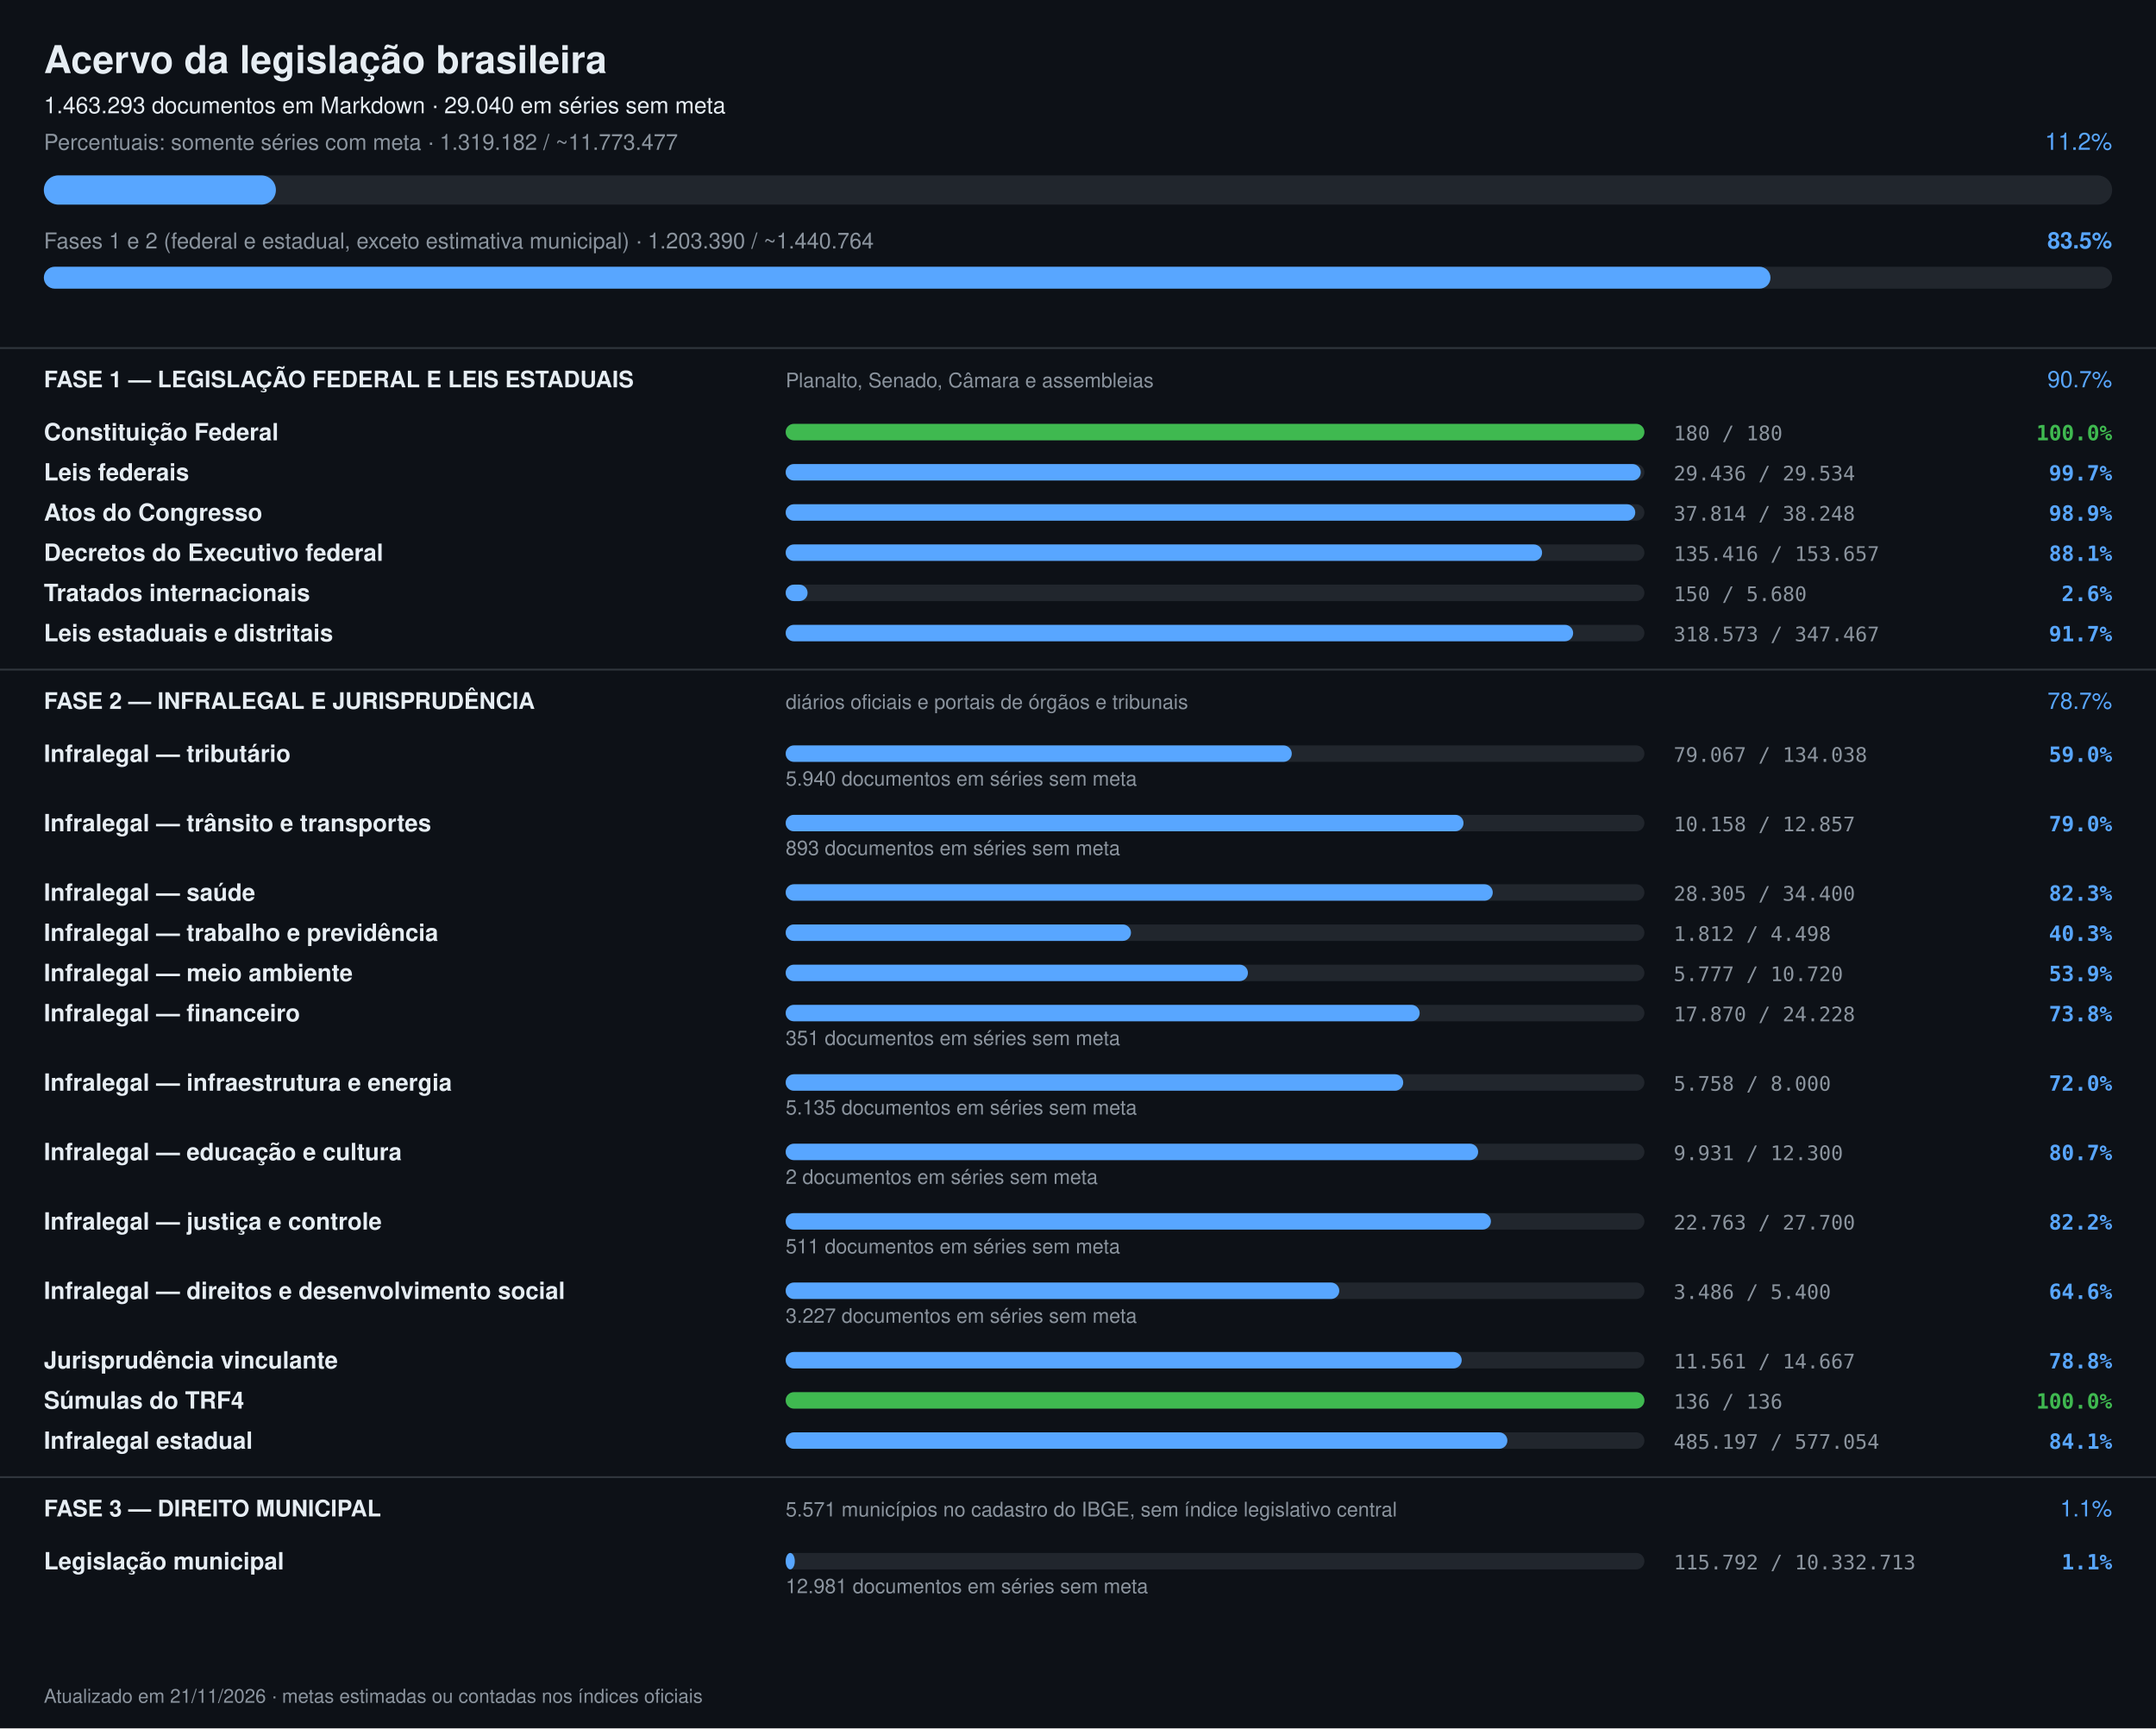
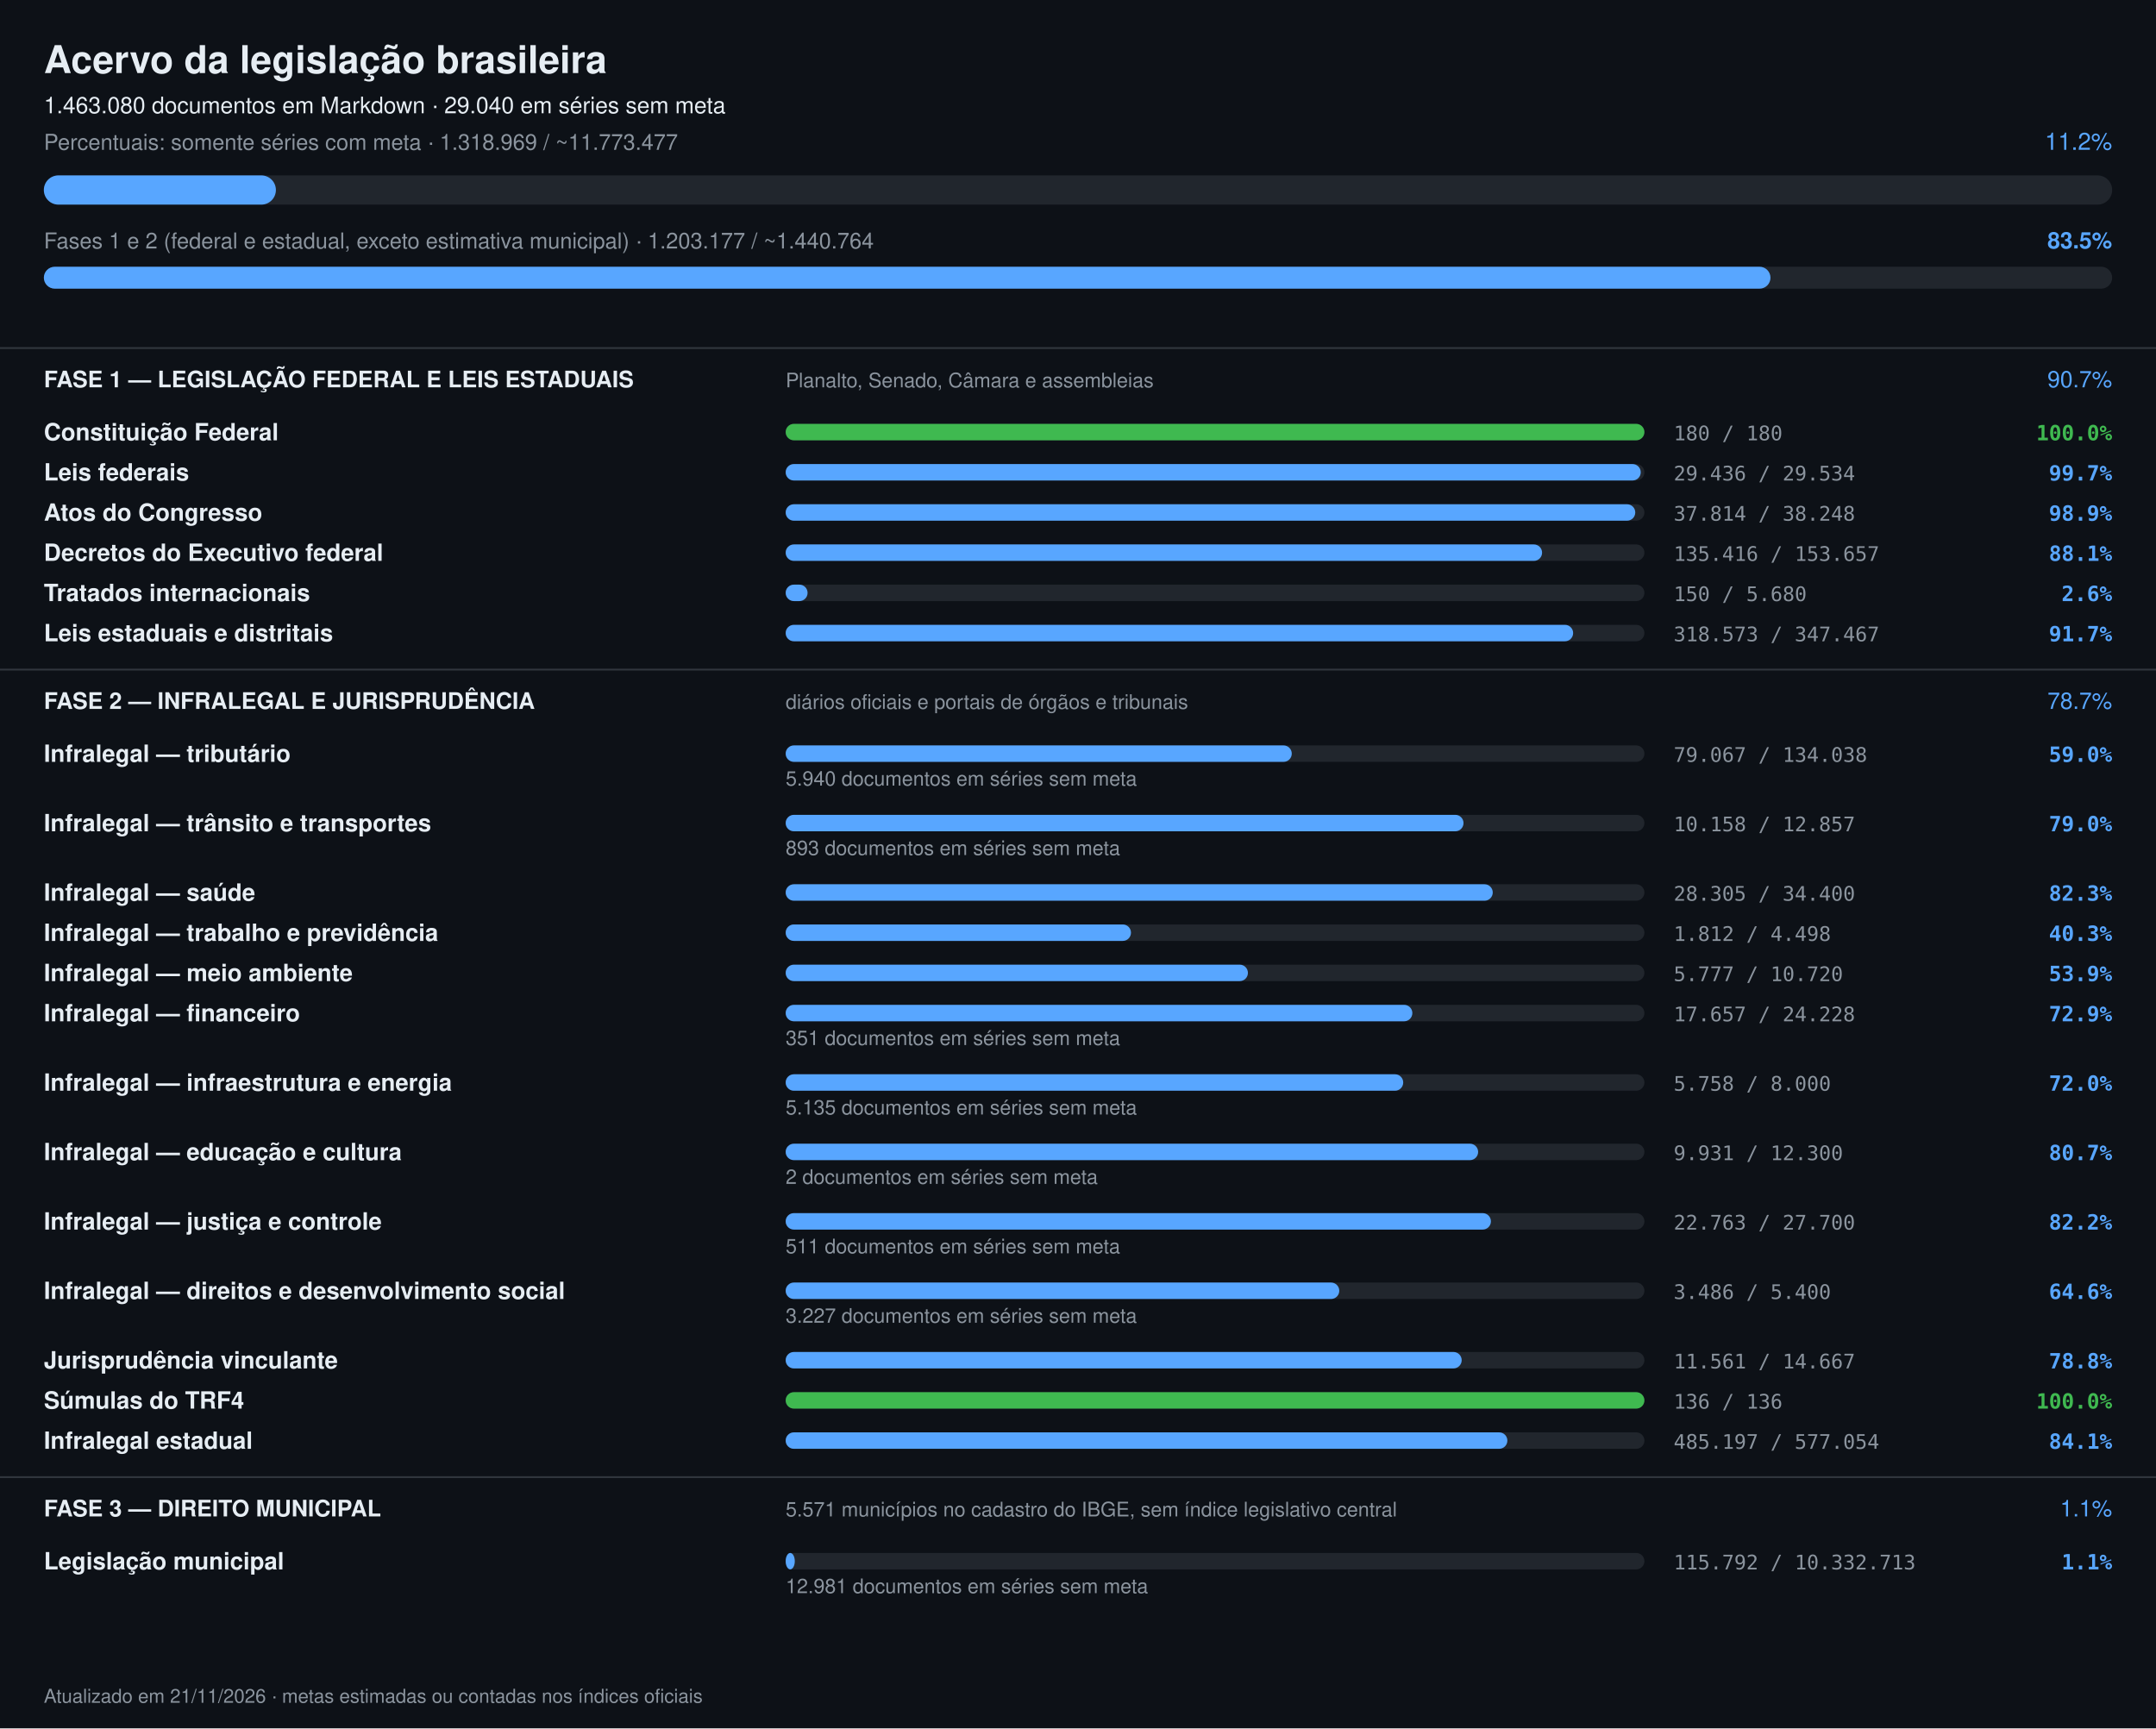
<svg xmlns="http://www.w3.org/2000/svg" width="1180" height="946" viewBox="0 0 1180 946" font-family="-apple-system,Segoe UI,Helvetica,Arial,sans-serif">
  <rect width="1180" height="946" fill="#0d1117" />
  <text x="24" y="40" font-size="21" font-weight="700" fill="#e6edf3">Acervo da legislação brasileira</text>
-   <text x="24" y="62" font-size="12.5" fill="#e6edf3">1.463.293 documentos em Markdown · 29.040 em séries sem meta</text>
-   <text x="24" y="82" font-size="12" fill="#8b949e">Percentuais: somente séries com meta · 1.319.182 / ~11.773.477</text>
+   <text x="24" y="62" font-size="12.5" fill="#e6edf3">1.463.080 documentos em Markdown · 29.040 em séries sem meta</text>
+   <text x="24" y="82" font-size="12" fill="#8b949e">Percentuais: somente séries com meta · 1.318.969 / ~11.773.477</text>
  <text x="1156" y="82" font-size="13" text-anchor="end" fill="#58a6ff">11.2%</text>
  <rect x="24" y="96" width="1132" height="16" rx="8" fill="#21262d" />
  <rect x="24" y="96" width="127" height="16" rx="8" fill="#58a6ff" />
-   <text x="24" y="136" font-size="12" fill="#8b949e">Fases 1 e 2 (federal e estadual, exceto estimativa municipal) · 1.203.390 / ~1.440.764</text>
+   <text x="24" y="136" font-size="12" fill="#8b949e">Fases 1 e 2 (federal e estadual, exceto estimativa municipal) · 1.203.177 / ~1.440.764</text>
  <text x="1156" y="136" font-size="12.5" font-weight="600" text-anchor="end" fill="#58a6ff">83.5%</text>
  <rect x="24" y="146" width="1132" height="12" rx="6" fill="#21262d" />
  <rect x="24" y="146" width="945" height="12" rx="6" fill="#58a6ff" />
  <rect x="0" y="190" width="1180" height="1" fill="#30363d" />
  <text x="24" y="212" font-size="12.5" font-weight="700" fill="#e6edf3">FASE 1 — LEGISLAÇÃO FEDERAL E LEIS ESTADUAIS</text>
  <text x="430" y="212" font-size="11" fill="#8b949e">Planalto, Senado, Câmara e assembleias</text>
  <text x="1156" y="212" font-size="12.5" text-anchor="end" fill="#58a6ff">90.7%</text>
  <text x="24" y="241" font-size="13" font-weight="600" fill="#e6edf3">Constituição Federal</text>
  <rect x="430" y="232" width="470" height="9" rx="4.5" fill="#21262d" />
  <rect x="430" y="232" width="470" height="9" rx="4.5" fill="#3fb950" />
  <text x="916" y="241" font-size="11" fill="#8b949e" font-family="ui-monospace,monospace">180 / 180</text>
  <text x="1156" y="241" font-size="11.5" text-anchor="end" font-weight="600" fill="#3fb950" font-family="ui-monospace,monospace">100.0%</text>
  <text x="24" y="263" font-size="13" font-weight="600" fill="#e6edf3">Leis federais</text>
  <rect x="430" y="254" width="470" height="9" rx="4.5" fill="#21262d" />
  <rect x="430" y="254" width="468" height="9" rx="4.5" fill="#58a6ff" />
  <text x="916" y="263" font-size="11" fill="#8b949e" font-family="ui-monospace,monospace">29.436 / 29.534</text>
  <text x="1156" y="263" font-size="11.5" text-anchor="end" font-weight="600" fill="#58a6ff" font-family="ui-monospace,monospace">99.7%</text>
  <text x="24" y="285" font-size="13" font-weight="600" fill="#e6edf3">Atos do Congresso</text>
  <rect x="430" y="276" width="470" height="9" rx="4.5" fill="#21262d" />
  <rect x="430" y="276" width="465" height="9" rx="4.5" fill="#58a6ff" />
  <text x="916" y="285" font-size="11" fill="#8b949e" font-family="ui-monospace,monospace">37.814 / 38.248</text>
  <text x="1156" y="285" font-size="11.5" text-anchor="end" font-weight="600" fill="#58a6ff" font-family="ui-monospace,monospace">98.9%</text>
  <text x="24" y="307" font-size="13" font-weight="600" fill="#e6edf3">Decretos do Executivo federal</text>
  <rect x="430" y="298" width="470" height="9" rx="4.5" fill="#21262d" />
  <rect x="430" y="298" width="414" height="9" rx="4.5" fill="#58a6ff" />
  <text x="916" y="307" font-size="11" fill="#8b949e" font-family="ui-monospace,monospace">135.416 / 153.657</text>
  <text x="1156" y="307" font-size="11.5" text-anchor="end" font-weight="600" fill="#58a6ff" font-family="ui-monospace,monospace">88.1%</text>
  <text x="24" y="329" font-size="13" font-weight="600" fill="#e6edf3">Tratados internacionais</text>
  <rect x="430" y="320" width="470" height="9" rx="4.5" fill="#21262d" />
  <rect x="430" y="320" width="12" height="9" rx="4.5" fill="#58a6ff" />
  <text x="916" y="329" font-size="11" fill="#8b949e" font-family="ui-monospace,monospace">150 / 5.680</text>
  <text x="1156" y="329" font-size="11.5" text-anchor="end" font-weight="600" fill="#58a6ff" font-family="ui-monospace,monospace">2.6%</text>
  <text x="24" y="351" font-size="13" font-weight="600" fill="#e6edf3">Leis estaduais e distritais</text>
  <rect x="430" y="342" width="470" height="9" rx="4.5" fill="#21262d" />
  <rect x="430" y="342" width="431" height="9" rx="4.5" fill="#58a6ff" />
  <text x="916" y="351" font-size="11" fill="#8b949e" font-family="ui-monospace,monospace">318.573 / 347.467</text>
  <text x="1156" y="351" font-size="11.5" text-anchor="end" font-weight="600" fill="#58a6ff" font-family="ui-monospace,monospace">91.7%</text>
  <rect x="0" y="366" width="1180" height="1" fill="#30363d" />
  <text x="24" y="388" font-size="12.5" font-weight="700" fill="#e6edf3">FASE 2 — INFRALEGAL E JURISPRUDÊNCIA</text>
  <text x="430" y="388" font-size="11" fill="#8b949e">diários oficiais e portais de órgãos e tribunais</text>
  <text x="1156" y="388" font-size="12.5" text-anchor="end" fill="#58a6ff">78.7%</text>
  <text x="24" y="417" font-size="13" font-weight="600" fill="#e6edf3">Infralegal — tributário</text>
  <rect x="430" y="408" width="470" height="9" rx="4.5" fill="#21262d" />
  <rect x="430" y="408" width="277" height="9" rx="4.5" fill="#58a6ff" />
  <text x="916" y="417" font-size="11" fill="#8b949e" font-family="ui-monospace,monospace">79.067 / 134.038</text>
  <text x="1156" y="417" font-size="11.5" text-anchor="end" font-weight="600" fill="#58a6ff" font-family="ui-monospace,monospace">59.0%</text>
  <text x="430" y="430" font-size="11" fill="#8b949e">5.940 documentos em séries sem meta</text>
  <text x="24" y="455" font-size="13" font-weight="600" fill="#e6edf3">Infralegal — trânsito e transportes</text>
  <rect x="430" y="446" width="470" height="9" rx="4.5" fill="#21262d" />
  <rect x="430" y="446" width="371" height="9" rx="4.5" fill="#58a6ff" />
  <text x="916" y="455" font-size="11" fill="#8b949e" font-family="ui-monospace,monospace">10.158 / 12.857</text>
  <text x="1156" y="455" font-size="11.5" text-anchor="end" font-weight="600" fill="#58a6ff" font-family="ui-monospace,monospace">79.0%</text>
  <text x="430" y="468" font-size="11" fill="#8b949e">893 documentos em séries sem meta</text>
  <text x="24" y="493" font-size="13" font-weight="600" fill="#e6edf3">Infralegal — saúde</text>
  <rect x="430" y="484" width="470" height="9" rx="4.5" fill="#21262d" />
  <rect x="430" y="484" width="387" height="9" rx="4.5" fill="#58a6ff" />
  <text x="916" y="493" font-size="11" fill="#8b949e" font-family="ui-monospace,monospace">28.305 / 34.400</text>
  <text x="1156" y="493" font-size="11.5" text-anchor="end" font-weight="600" fill="#58a6ff" font-family="ui-monospace,monospace">82.3%</text>
  <text x="24" y="515" font-size="13" font-weight="600" fill="#e6edf3">Infralegal — trabalho e previdência</text>
  <rect x="430" y="506" width="470" height="9" rx="4.5" fill="#21262d" />
  <rect x="430" y="506" width="189" height="9" rx="4.5" fill="#58a6ff" />
  <text x="916" y="515" font-size="11" fill="#8b949e" font-family="ui-monospace,monospace">1.812 / 4.498</text>
  <text x="1156" y="515" font-size="11.5" text-anchor="end" font-weight="600" fill="#58a6ff" font-family="ui-monospace,monospace">40.3%</text>
  <text x="24" y="537" font-size="13" font-weight="600" fill="#e6edf3">Infralegal — meio ambiente</text>
  <rect x="430" y="528" width="470" height="9" rx="4.5" fill="#21262d" />
  <rect x="430" y="528" width="253" height="9" rx="4.5" fill="#58a6ff" />
  <text x="916" y="537" font-size="11" fill="#8b949e" font-family="ui-monospace,monospace">5.777 / 10.720</text>
  <text x="1156" y="537" font-size="11.5" text-anchor="end" font-weight="600" fill="#58a6ff" font-family="ui-monospace,monospace">53.9%</text>
  <text x="24" y="559" font-size="13" font-weight="600" fill="#e6edf3">Infralegal — financeiro</text>
  <rect x="430" y="550" width="470" height="9" rx="4.5" fill="#21262d" />
-   <rect x="430" y="550" width="347" height="9" rx="4.5" fill="#58a6ff" />
-   <text x="916" y="559" font-size="11" fill="#8b949e" font-family="ui-monospace,monospace">17.870 / 24.228</text>
-   <text x="1156" y="559" font-size="11.5" text-anchor="end" font-weight="600" fill="#58a6ff" font-family="ui-monospace,monospace">73.8%</text>
+   <rect x="430" y="550" width="343" height="9" rx="4.5" fill="#58a6ff" />
+   <text x="916" y="559" font-size="11" fill="#8b949e" font-family="ui-monospace,monospace">17.657 / 24.228</text>
+   <text x="1156" y="559" font-size="11.5" text-anchor="end" font-weight="600" fill="#58a6ff" font-family="ui-monospace,monospace">72.9%</text>
  <text x="430" y="572" font-size="11" fill="#8b949e">351 documentos em séries sem meta</text>
  <text x="24" y="597" font-size="13" font-weight="600" fill="#e6edf3">Infralegal — infraestrutura e energia</text>
  <rect x="430" y="588" width="470" height="9" rx="4.5" fill="#21262d" />
  <rect x="430" y="588" width="338" height="9" rx="4.5" fill="#58a6ff" />
  <text x="916" y="597" font-size="11" fill="#8b949e" font-family="ui-monospace,monospace">5.758 / 8.000</text>
  <text x="1156" y="597" font-size="11.5" text-anchor="end" font-weight="600" fill="#58a6ff" font-family="ui-monospace,monospace">72.0%</text>
  <text x="430" y="610" font-size="11" fill="#8b949e">5.135 documentos em séries sem meta</text>
  <text x="24" y="635" font-size="13" font-weight="600" fill="#e6edf3">Infralegal — educação e cultura</text>
  <rect x="430" y="626" width="470" height="9" rx="4.5" fill="#21262d" />
  <rect x="430" y="626" width="379" height="9" rx="4.5" fill="#58a6ff" />
  <text x="916" y="635" font-size="11" fill="#8b949e" font-family="ui-monospace,monospace">9.931 / 12.300</text>
  <text x="1156" y="635" font-size="11.5" text-anchor="end" font-weight="600" fill="#58a6ff" font-family="ui-monospace,monospace">80.7%</text>
  <text x="430" y="648" font-size="11" fill="#8b949e">2 documentos em séries sem meta</text>
  <text x="24" y="673" font-size="13" font-weight="600" fill="#e6edf3">Infralegal — justiça e controle</text>
  <rect x="430" y="664" width="470" height="9" rx="4.5" fill="#21262d" />
  <rect x="430" y="664" width="386" height="9" rx="4.5" fill="#58a6ff" />
  <text x="916" y="673" font-size="11" fill="#8b949e" font-family="ui-monospace,monospace">22.763 / 27.700</text>
  <text x="1156" y="673" font-size="11.5" text-anchor="end" font-weight="600" fill="#58a6ff" font-family="ui-monospace,monospace">82.2%</text>
  <text x="430" y="686" font-size="11" fill="#8b949e">511 documentos em séries sem meta</text>
  <text x="24" y="711" font-size="13" font-weight="600" fill="#e6edf3">Infralegal — direitos e desenvolvimento social</text>
  <rect x="430" y="702" width="470" height="9" rx="4.5" fill="#21262d" />
  <rect x="430" y="702" width="303" height="9" rx="4.5" fill="#58a6ff" />
  <text x="916" y="711" font-size="11" fill="#8b949e" font-family="ui-monospace,monospace">3.486 / 5.400</text>
  <text x="1156" y="711" font-size="11.5" text-anchor="end" font-weight="600" fill="#58a6ff" font-family="ui-monospace,monospace">64.6%</text>
  <text x="430" y="724" font-size="11" fill="#8b949e">3.227 documentos em séries sem meta</text>
  <text x="24" y="749" font-size="13" font-weight="600" fill="#e6edf3">Jurisprudência vinculante</text>
  <rect x="430" y="740" width="470" height="9" rx="4.5" fill="#21262d" />
  <rect x="430" y="740" width="370" height="9" rx="4.5" fill="#58a6ff" />
  <text x="916" y="749" font-size="11" fill="#8b949e" font-family="ui-monospace,monospace">11.561 / 14.667</text>
  <text x="1156" y="749" font-size="11.5" text-anchor="end" font-weight="600" fill="#58a6ff" font-family="ui-monospace,monospace">78.8%</text>
  <text x="24" y="771" font-size="13" font-weight="600" fill="#e6edf3">Súmulas do TRF4</text>
  <rect x="430" y="762" width="470" height="9" rx="4.5" fill="#21262d" />
  <rect x="430" y="762" width="470" height="9" rx="4.5" fill="#3fb950" />
  <text x="916" y="771" font-size="11" fill="#8b949e" font-family="ui-monospace,monospace">136 / 136</text>
  <text x="1156" y="771" font-size="11.5" text-anchor="end" font-weight="600" fill="#3fb950" font-family="ui-monospace,monospace">100.0%</text>
  <text x="24" y="793" font-size="13" font-weight="600" fill="#e6edf3">Infralegal estadual</text>
  <rect x="430" y="784" width="470" height="9" rx="4.5" fill="#21262d" />
  <rect x="430" y="784" width="395" height="9" rx="4.5" fill="#58a6ff" />
  <text x="916" y="793" font-size="11" fill="#8b949e" font-family="ui-monospace,monospace">485.197 / 577.054</text>
  <text x="1156" y="793" font-size="11.5" text-anchor="end" font-weight="600" fill="#58a6ff" font-family="ui-monospace,monospace">84.1%</text>
  <rect x="0" y="808" width="1180" height="1" fill="#30363d" />
  <text x="24" y="830" font-size="12.5" font-weight="700" fill="#e6edf3">FASE 3 — DIREITO MUNICIPAL</text>
  <text x="430" y="830" font-size="11" fill="#8b949e">5.571 municípios no cadastro do IBGE, sem índice legislativo central</text>
  <text x="1156" y="830" font-size="12.5" text-anchor="end" fill="#58a6ff">1.1%</text>
  <text x="24" y="859" font-size="13" font-weight="600" fill="#e6edf3">Legislação municipal</text>
  <rect x="430" y="850" width="470" height="9" rx="4.5" fill="#21262d" />
  <rect x="430" y="850" width="5" height="9" rx="4.5" fill="#58a6ff" />
  <text x="916" y="859" font-size="11" fill="#8b949e" font-family="ui-monospace,monospace">115.792 / 10.332.713</text>
  <text x="1156" y="859" font-size="11.5" text-anchor="end" font-weight="600" fill="#58a6ff" font-family="ui-monospace,monospace">1.1%</text>
  <text x="430" y="872" font-size="11" fill="#8b949e">12.981 documentos em séries sem meta</text>
  <text x="24" y="932" font-size="10.5" fill="#8b949e">Atualizado em 21/11/2026 · metas estimadas ou contadas nos índices oficiais</text>
</svg>
